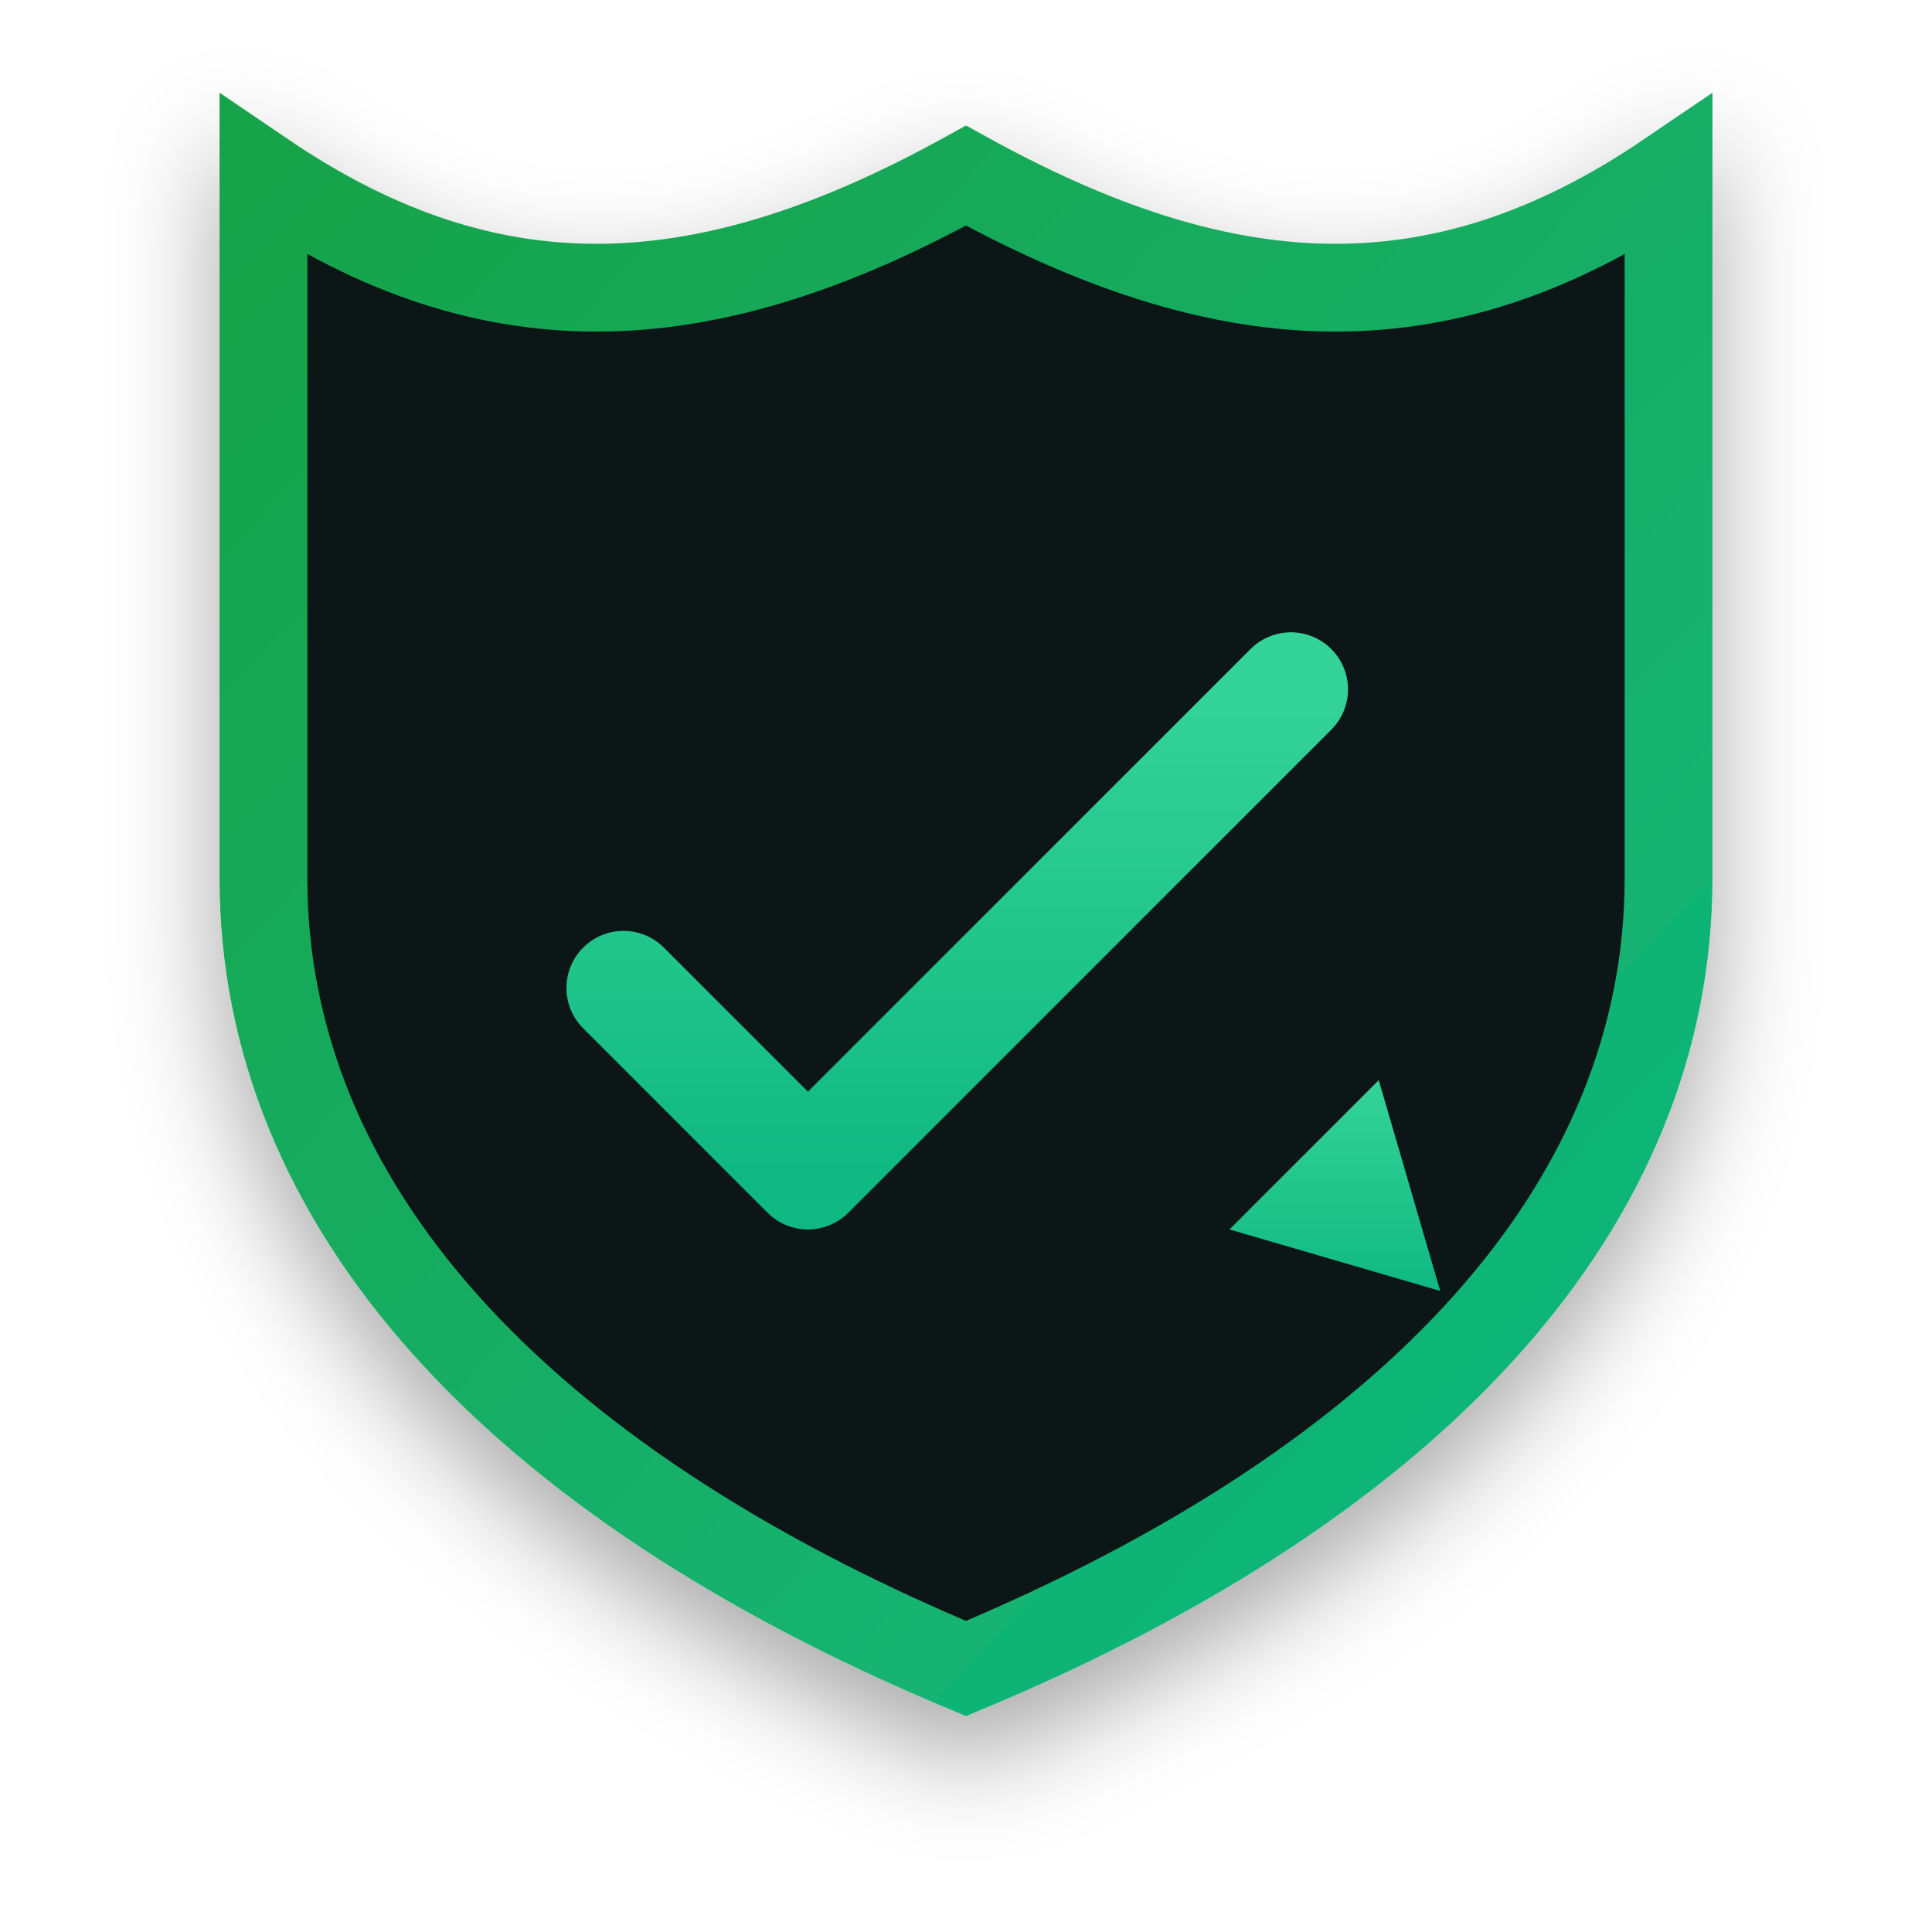
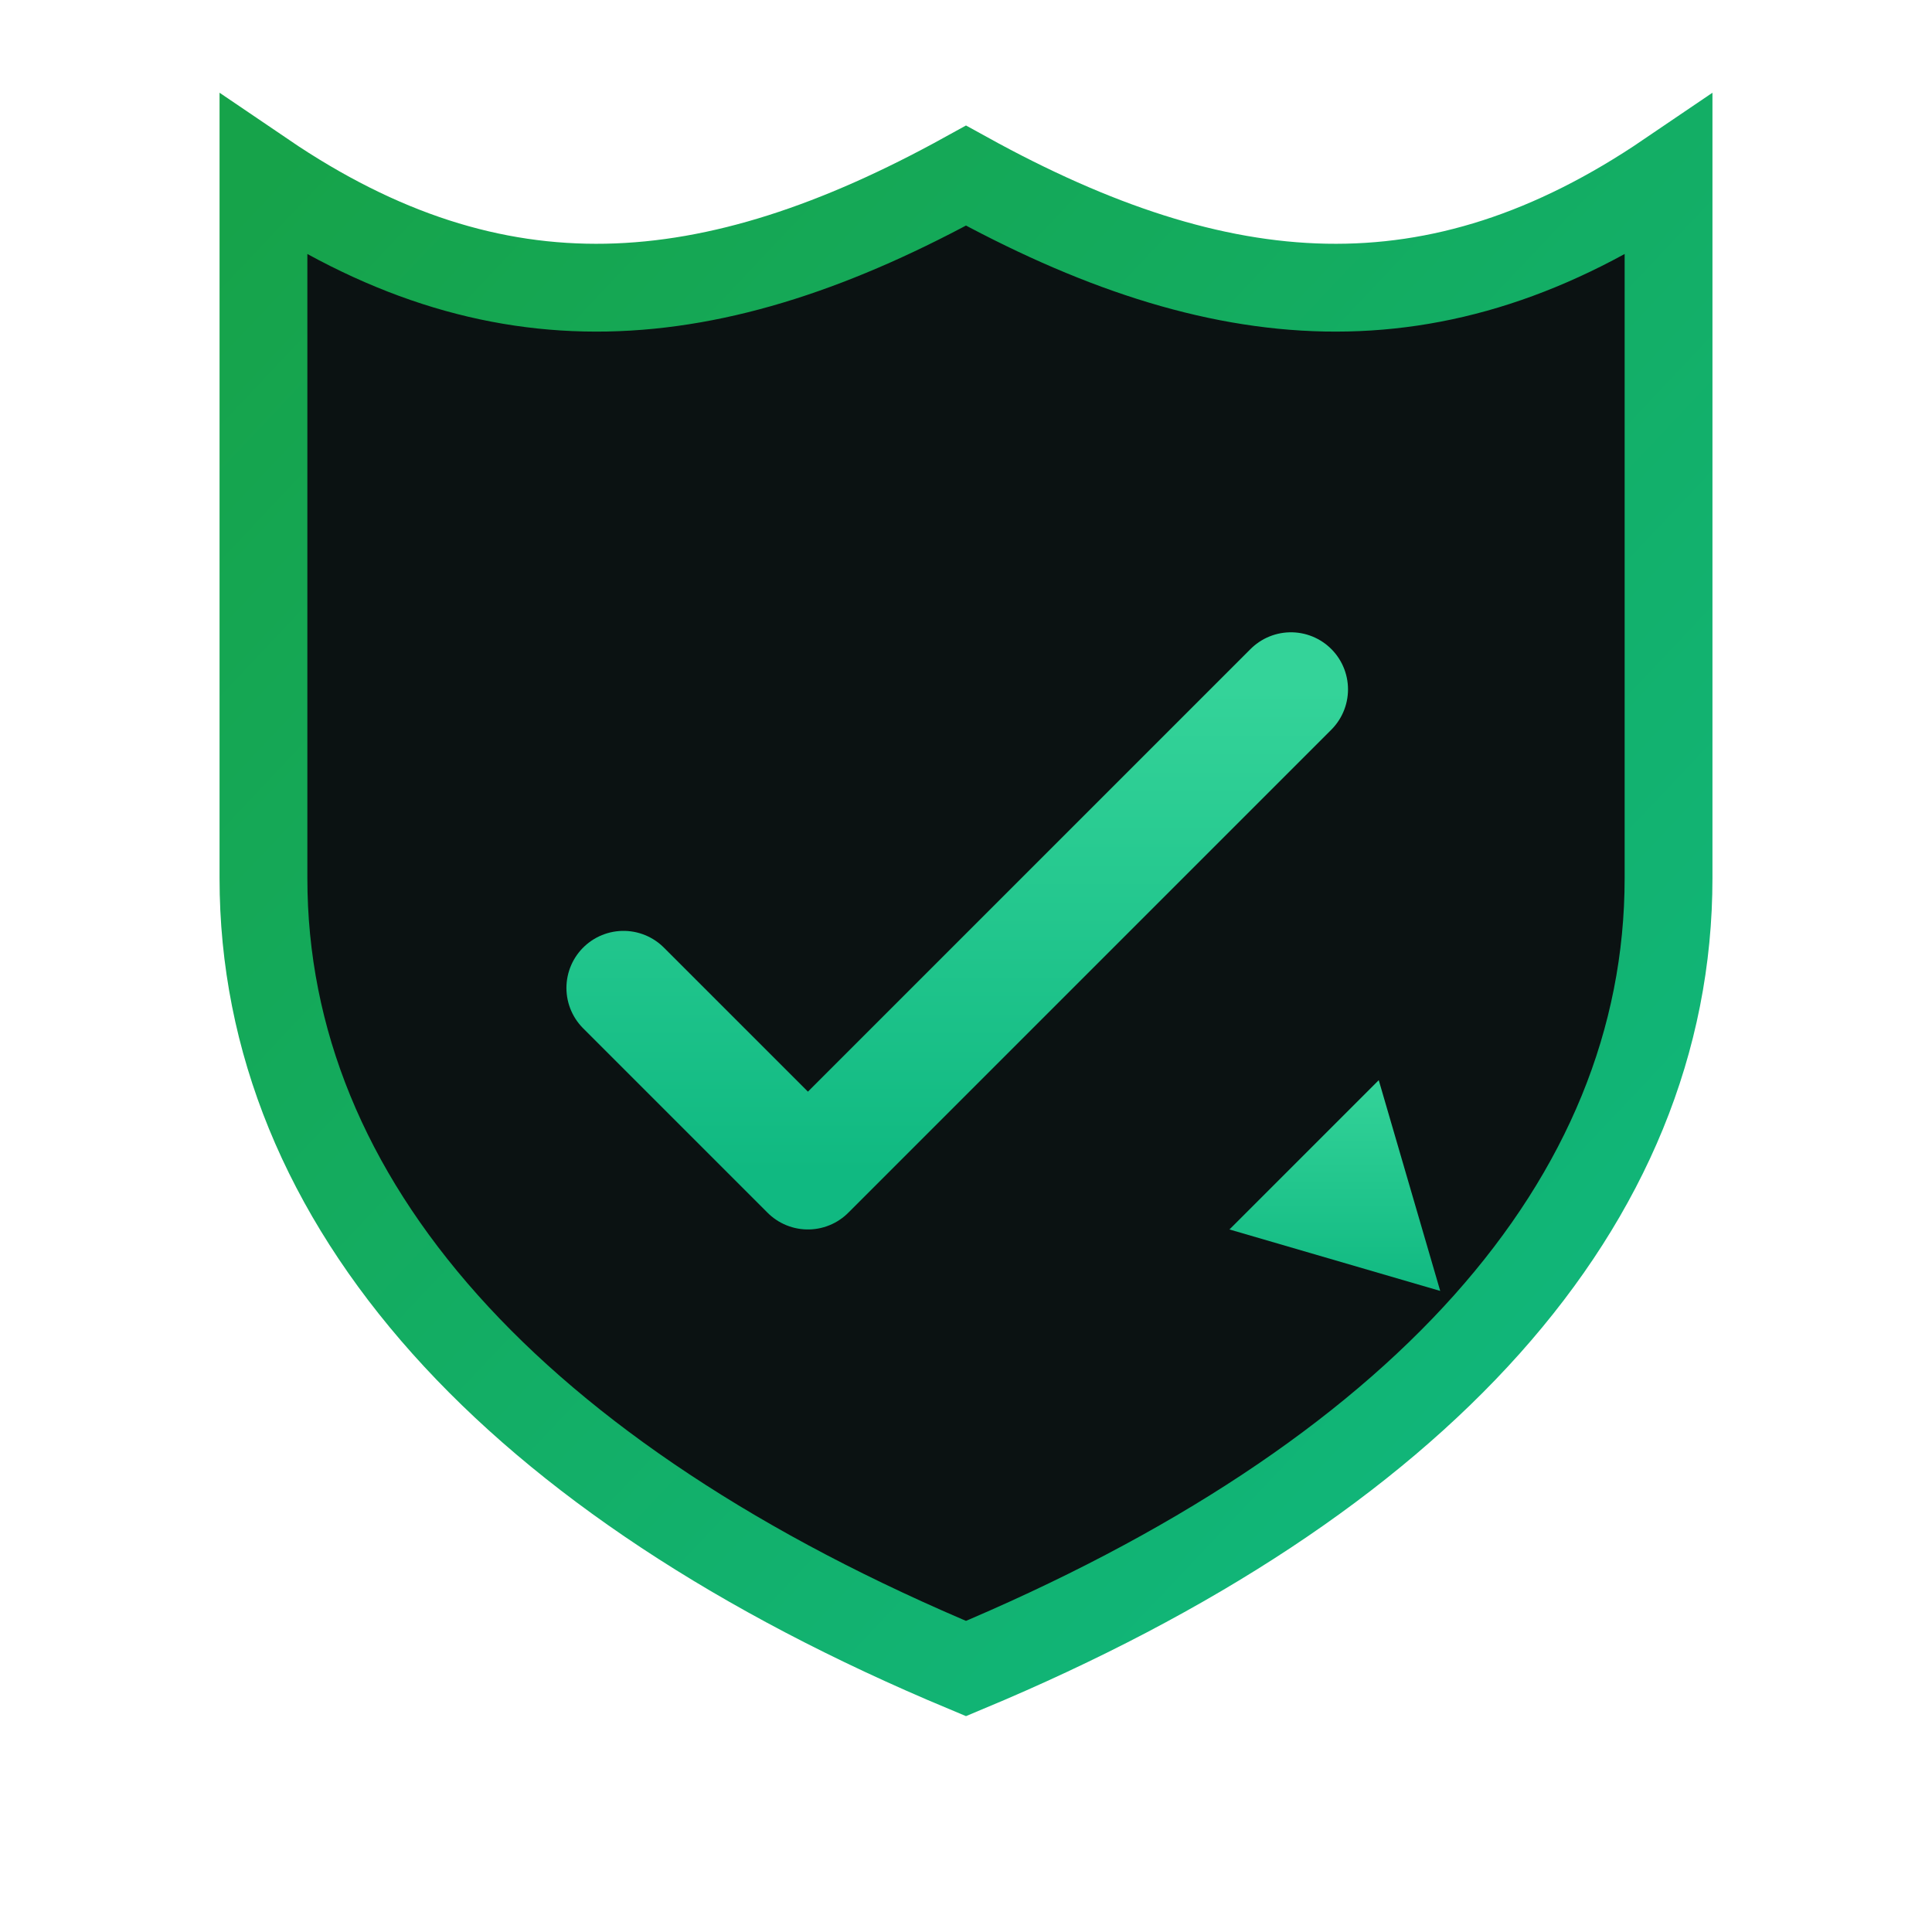
<svg xmlns="http://www.w3.org/2000/svg" viewBox="0 0 44 44" aria-hidden="true">
  <defs>
    <linearGradient id="g" x1="0" y1="0" x2="1" y2="1">
      <stop offset="0" stop-color="#16a34a" />
      <stop offset="1" stop-color="#10b981" />
    </linearGradient>
    <linearGradient id="g2" x1="0" y1="0" x2="0" y2="1">
      <stop offset="0" stop-color="#34d399" />
      <stop offset="1" stop-color="#10b981" />
    </linearGradient>
-     <filter id="s" x="-25%" y="-25%" width="150%" height="150%">
-       <feDropShadow dx="0" dy="1" stdDeviation="1.2" flood-opacity=".35" />
-     </filter>
  </defs>
-   <path d="M22 4c5.8 3.2 10.7 3.6 16 0v16c0 7.4-5.7 13.7-16 18-10.3-4.3-16-10.6-16-18V4c5.3 3.6 10.2 3.2 16 0z" fill="#0b1212" stroke="url(#g)" stroke-width="2" filter="url(#s)" />
+   <path d="M22 4c5.8 3.2 10.7 3.6 16 0v16c0 7.4-5.7 13.7-16 18-10.3-4.3-16-10.6-16-18V4c5.3 3.6 10.2 3.2 16 0z" fill="#0b1212" stroke="url(#g)" stroke-width="2" />
  <path d="M14.2 22.5l4.2 4.2 11-11" fill="none" stroke="url(#g2)" stroke-width="2.6" stroke-linecap="round" stroke-linejoin="round" />
  <path d="M28 28l4.8 1.4-1.4-4.8-3.4 3.4z" fill="url(#g2)" />
</svg>
